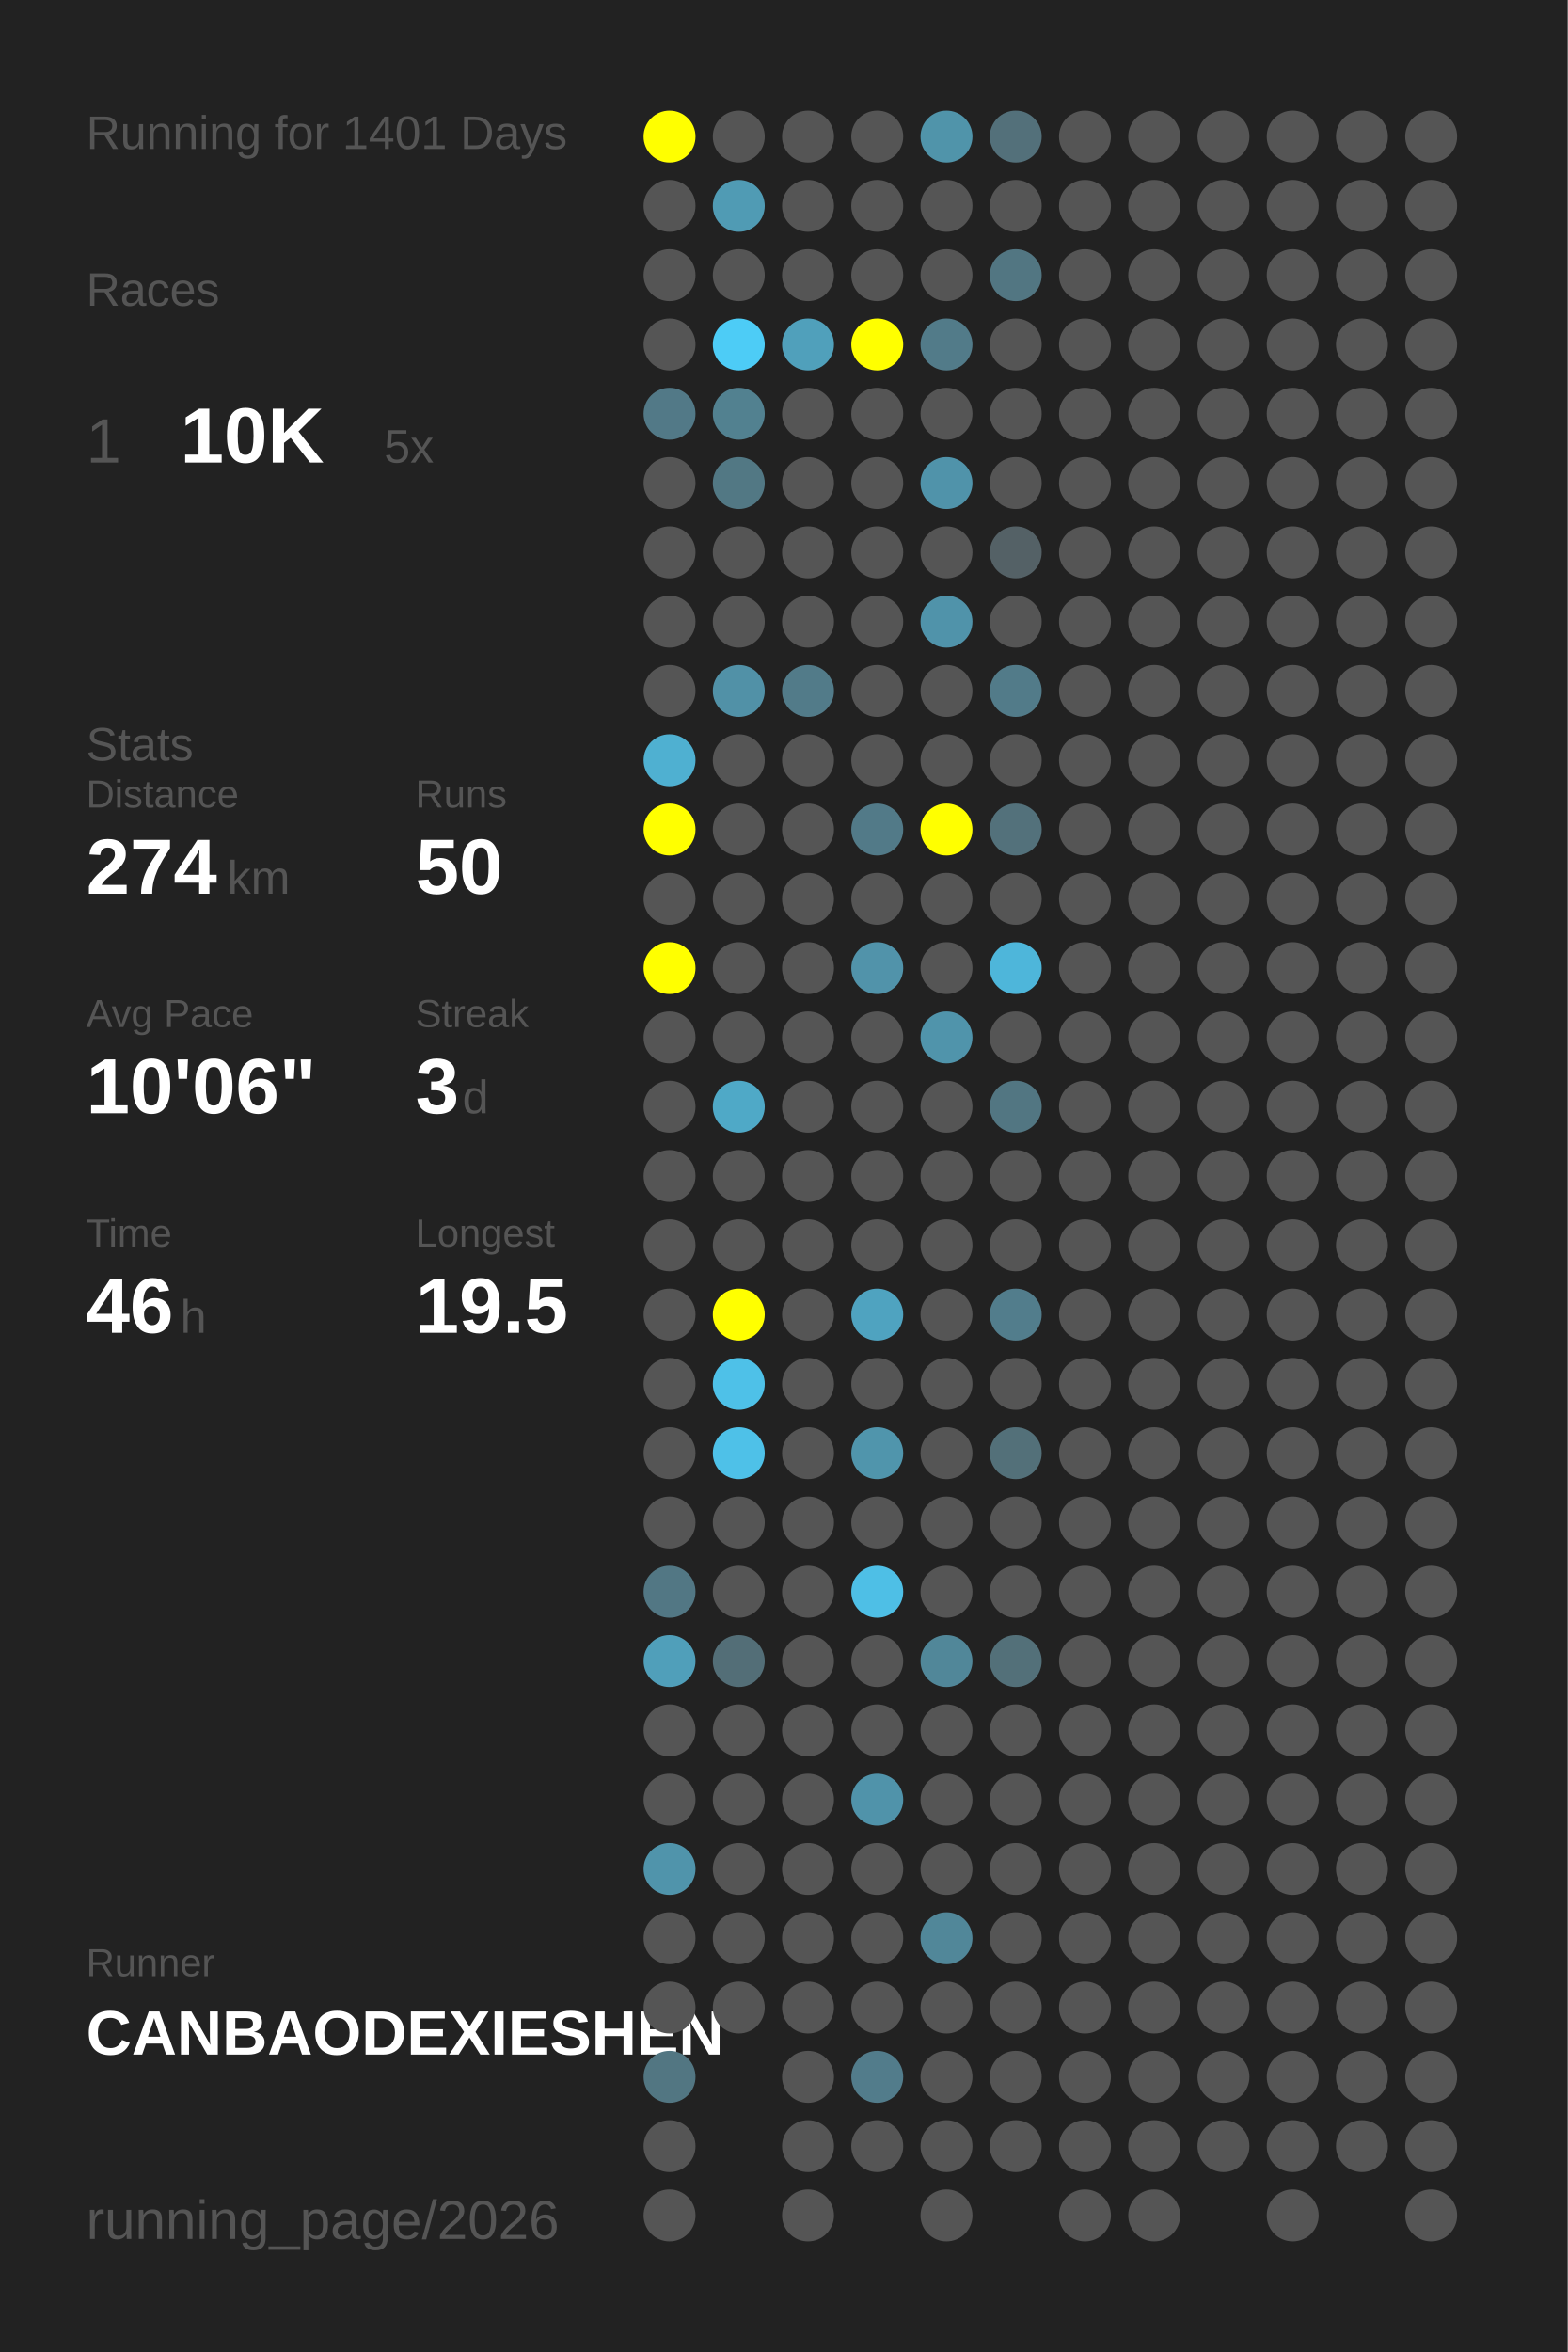
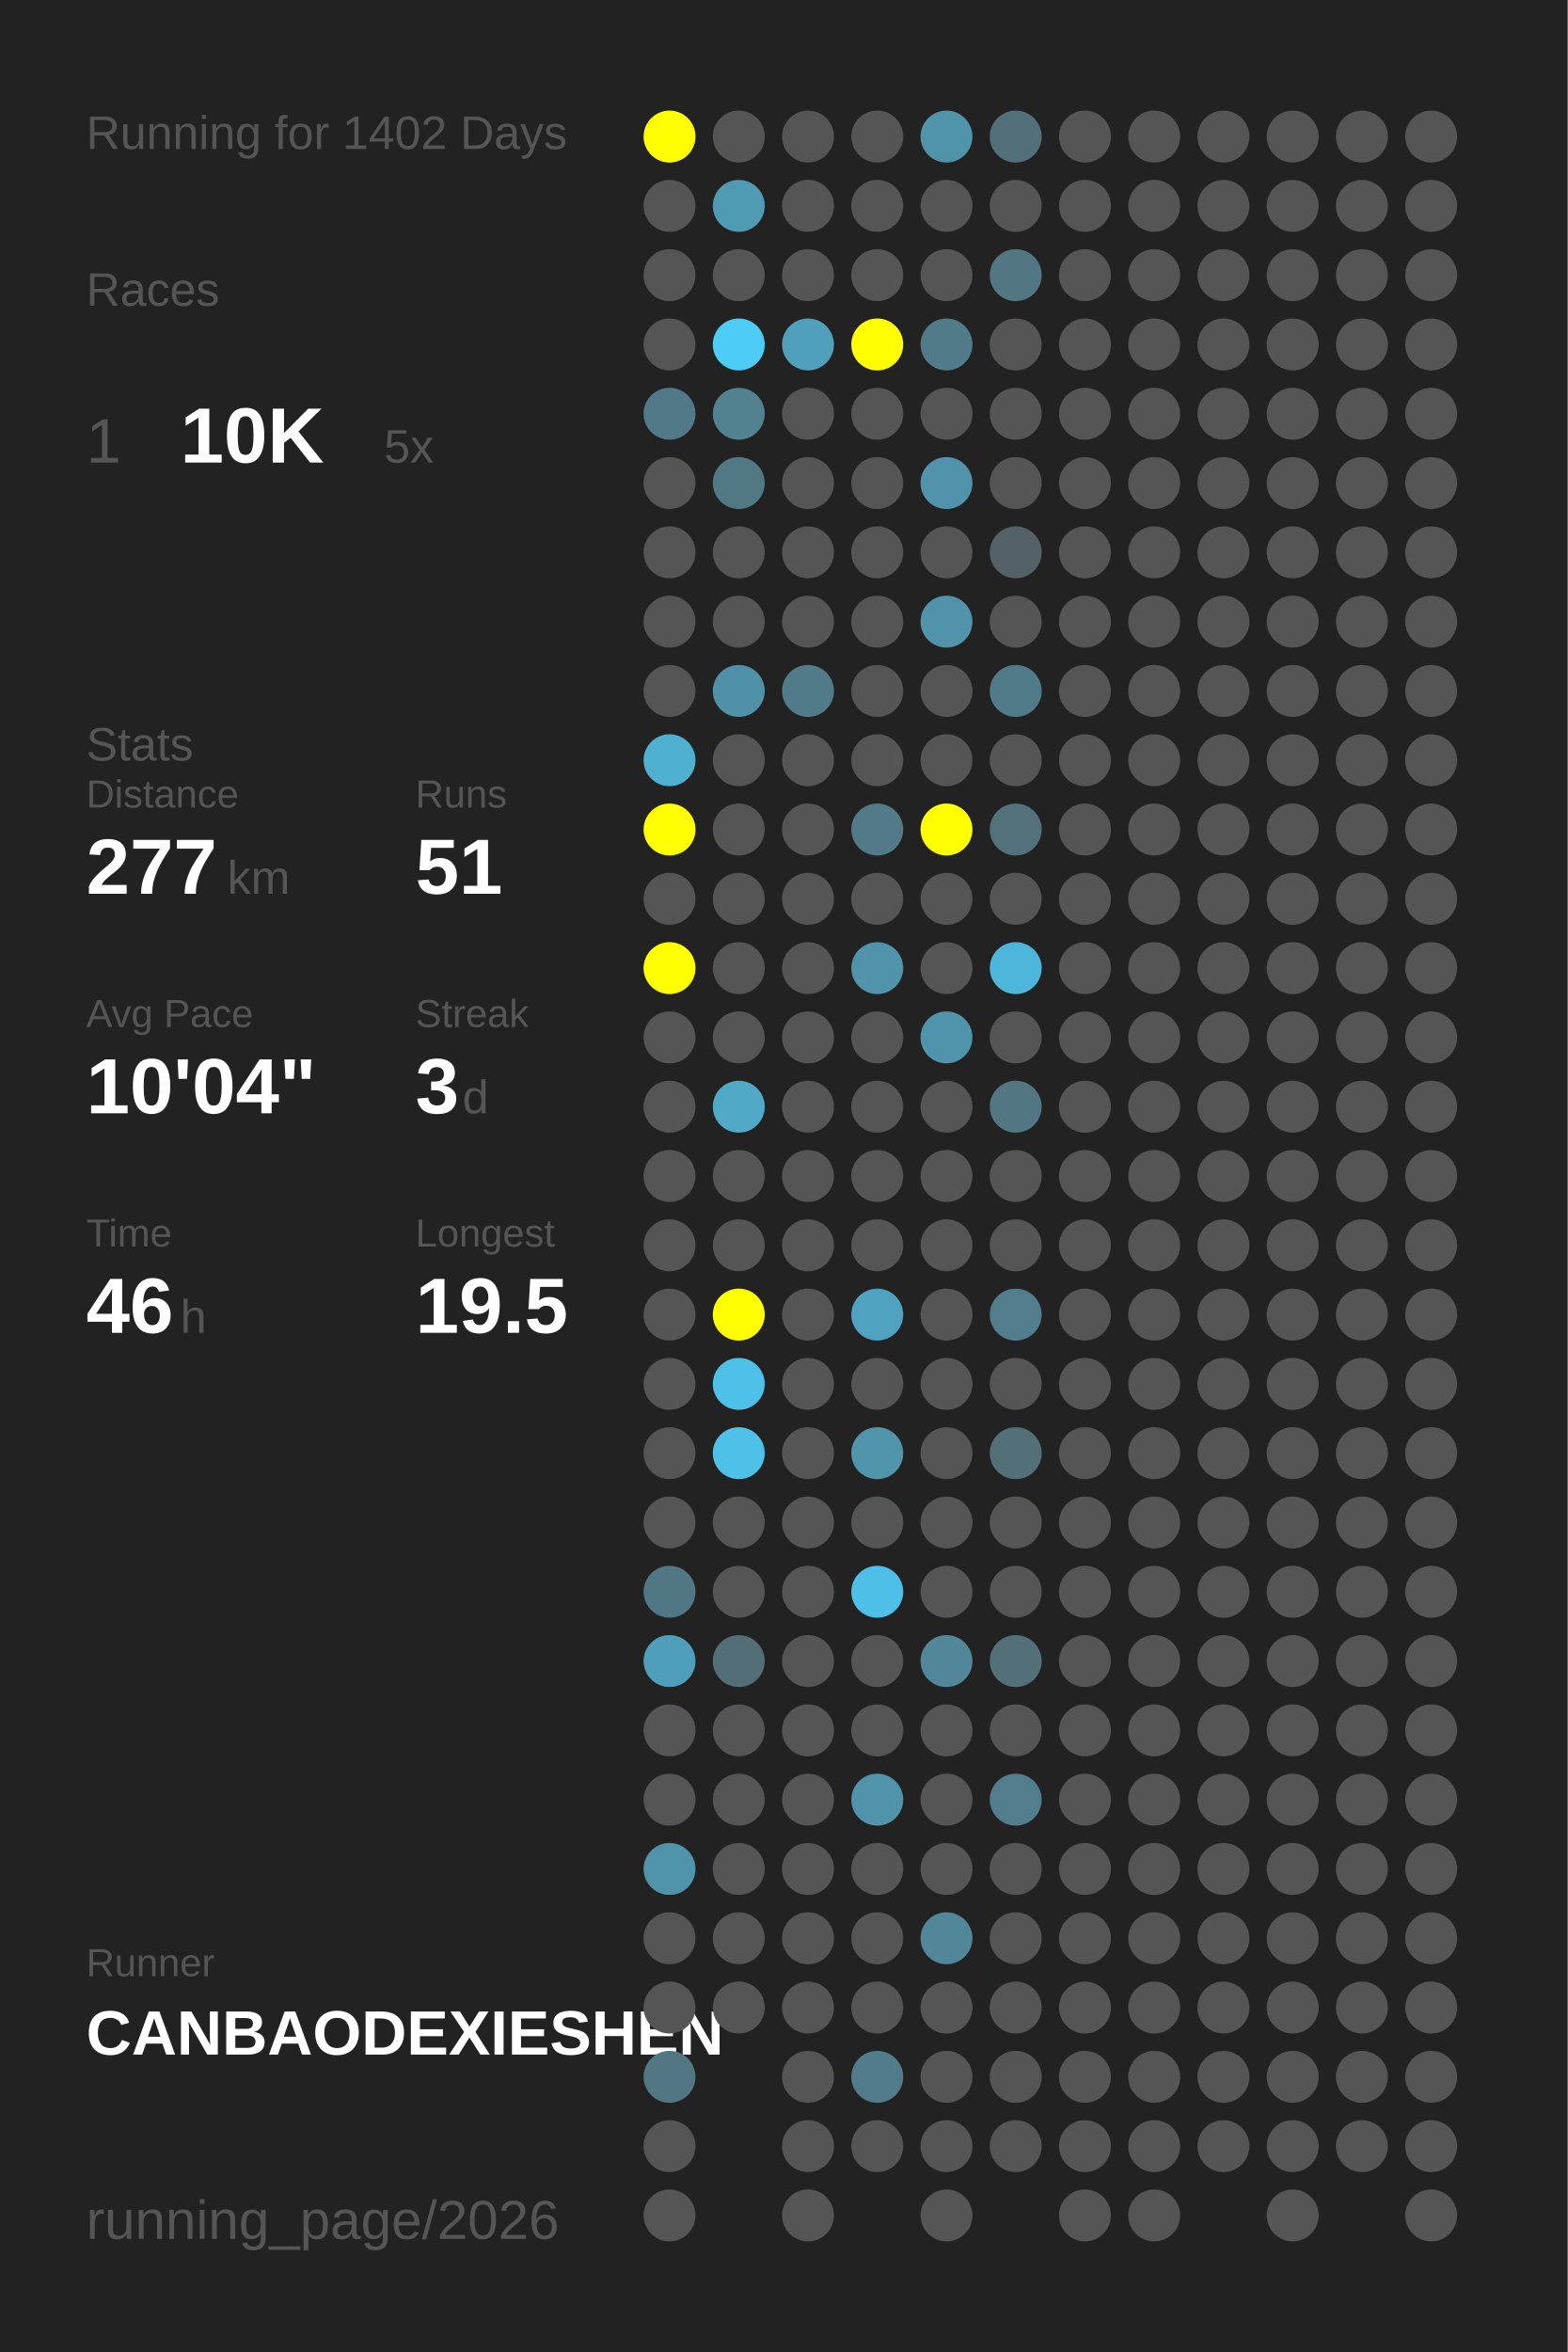
<svg xmlns="http://www.w3.org/2000/svg" baseProfile="full" height="300mm" version="1.1" viewBox="0,0,200,300" width="200mm">
  <defs />
  <rect fill="#222222" height="300" width="200" x="0" y="0" />
-   <text fill="#555555" style="font-size:6px; font-family:Arial;" x="11" y="19">Running for 1401 Days</text>
+   <text fill="#555555" style="font-size:6px; font-family:Arial;" x="11" y="19">Running for 1402 Days</text>
  <text fill="#555555" style="font-size:6px; font-family:Arial;" x="11" y="39">Races</text>
  <text fill="#555555" style="font-size:8px; font-family:Arial;" x="11" y="59">1</text>
  <text fill="#FFFFFF" style="font-size:10px; font-family:Arial; font-weight:bold;" x="23" y="59">10K</text>
  <text fill="#555555" style="font-size:6px; font-family:Arial;" x="49" y="59">5x</text>
  <text fill="#555555" style="font-size:6px; font-family:Arial;" x="11" y="97">Stats</text>
  <text fill="#555555" style="font-size:5px; font-family:Arial;" x="11" y="103">Distance</text>
-   <text fill="#FFFFFF" style="font-size:10px; font-family:Arial; font-weight:bold;" x="11" y="114">274</text>
+   <text fill="#FFFFFF" style="font-size:10px; font-family:Arial; font-weight:bold;" x="11" y="114">277</text>
  <text fill="#555555" style="font-size:6px; font-family:Arial;" x="29" y="114">km</text>
  <text fill="#555555" style="font-size:5px; font-family:Arial;" x="53" y="103">Runs</text>
-   <text fill="#FFFFFF" style="font-size:10px; font-family:Arial; font-weight:bold;" x="53" y="114">50</text>
+   <text fill="#FFFFFF" style="font-size:10px; font-family:Arial; font-weight:bold;" x="53" y="114">51</text>
  <text fill="#555555" style="font-size:5px; font-family:Arial;" x="11" y="131">Avg Pace</text>
-   <text fill="#FFFFFF" style="font-size:10px; font-family:Arial; font-weight:bold;" x="11" y="142">10'06"</text>
+   <text fill="#FFFFFF" style="font-size:10px; font-family:Arial; font-weight:bold;" x="11" y="142">10'04"</text>
  <text fill="#555555" style="font-size:5px; font-family:Arial;" x="53" y="131">Streak</text>
  <text fill="#FFFFFF" style="font-size:10px; font-family:Arial; font-weight:bold;" x="53" y="142">3</text>
  <text fill="#555555" style="font-size:6px; font-family:Arial;" x="59" y="142">d</text>
  <text fill="#555555" style="font-size:5px; font-family:Arial;" x="11" y="159">Time</text>
  <text fill="#FFFFFF" style="font-size:10px; font-family:Arial; font-weight:bold;" x="11" y="170">46</text>
  <text fill="#555555" style="font-size:6px; font-family:Arial;" x="23" y="170">h</text>
  <text fill="#555555" style="font-size:5px; font-family:Arial;" x="53" y="159">Longest</text>
  <text fill="#FFFFFF" style="font-size:10px; font-family:Arial; font-weight:bold;" x="53" y="170">19.5</text>
  <text fill="#555555" style="font-size:5px; font-family:Arial;" x="11" y="252.065">Runner</text>
  <text fill="#FFFFFF" style="font-size:8px; font-family:Arial; font-weight:bold;" x="11" y="262.065">CANBAODEXIESHEN</text>
  <text fill="#555555" style="font-size:7px; font-family:Arial;" x="11" y="285.581">running_page/2026</text>
  <circle cx="85.417" cy="17.419" fill="#FFFF00" r="3.312" />
  <circle cx="85.417" cy="26.258" fill="#555555" r="3.312" />
  <circle cx="85.417" cy="35.097" fill="#555555" r="3.312" />
  <circle cx="85.417" cy="43.935" fill="#555555" r="3.312" />
  <circle cx="85.417" cy="52.774" fill="#527987" r="3.312" />
  <circle cx="85.417" cy="61.613" fill="#555555" r="3.312" />
  <circle cx="85.417" cy="70.452" fill="#555555" r="3.312" />
  <circle cx="85.417" cy="79.29" fill="#555555" r="3.312" />
  <circle cx="85.417" cy="88.129" fill="#555555" r="3.312" />
  <circle cx="85.417" cy="96.968" fill="#4fb0d1" r="3.312" />
  <circle cx="85.417" cy="105.806" fill="#FFFF00" r="3.312" />
  <circle cx="85.417" cy="114.645" fill="#555555" r="3.312" />
  <circle cx="85.417" cy="123.484" fill="#FFFF00" r="3.312" />
  <circle cx="85.417" cy="132.323" fill="#555555" r="3.312" />
  <circle cx="85.417" cy="141.161" fill="#555555" r="3.312" />
  <circle cx="85.417" cy="150" fill="#555555" r="3.312" />
  <circle cx="85.417" cy="158.839" fill="#555555" r="3.312" />
  <circle cx="85.417" cy="167.677" fill="#555555" r="3.312" />
  <circle cx="85.417" cy="176.516" fill="#555555" r="3.312" />
  <circle cx="85.417" cy="185.355" fill="#555555" r="3.312" />
  <circle cx="85.417" cy="194.194" fill="#555555" r="3.312" />
  <circle cx="85.417" cy="203.032" fill="#527784" r="3.312" />
  <circle cx="85.417" cy="211.871" fill="#509fba" r="3.312" />
  <circle cx="85.417" cy="220.71" fill="#555555" r="3.312" />
  <circle cx="85.417" cy="229.548" fill="#555555" r="3.312" />
  <circle cx="85.417" cy="238.387" fill="#5094ab" r="3.312" />
  <circle cx="85.417" cy="247.226" fill="#555555" r="3.312" />
  <circle cx="85.417" cy="256.065" fill="#555555" r="3.312" />
  <circle cx="85.417" cy="264.903" fill="#527682" r="3.312" />
  <circle cx="85.417" cy="273.742" fill="#555555" r="3.312" />
  <circle cx="85.417" cy="282.581" fill="#555555" r="3.312" />
  <circle cx="94.25" cy="17.419" fill="#555555" r="3.312" />
  <circle cx="94.25" cy="26.258" fill="#509bb4" r="3.312" />
  <circle cx="94.25" cy="35.097" fill="#555555" r="3.312" />
  <circle cx="94.25" cy="43.935" fill="#4dccf6" r="3.312" />
  <circle cx="94.25" cy="52.774" fill="#528190" r="3.312" />
  <circle cx="94.25" cy="61.613" fill="#527884" r="3.312" />
  <circle cx="94.25" cy="70.452" fill="#555555" r="3.312" />
  <circle cx="94.25" cy="79.29" fill="#555555" r="3.312" />
  <circle cx="94.25" cy="88.129" fill="#5191a7" r="3.312" />
  <circle cx="94.25" cy="96.968" fill="#555555" r="3.312" />
  <circle cx="94.25" cy="105.806" fill="#555555" r="3.312" />
  <circle cx="94.25" cy="114.645" fill="#555555" r="3.312" />
  <circle cx="94.25" cy="123.484" fill="#555555" r="3.312" />
  <circle cx="94.25" cy="132.323" fill="#555555" r="3.312" />
  <circle cx="94.25" cy="141.161" fill="#4fa9c7" r="3.312" />
  <circle cx="94.25" cy="150" fill="#555555" r="3.312" />
  <circle cx="94.25" cy="158.839" fill="#555555" r="3.312" />
  <circle cx="94.25" cy="167.677" fill="#FFFF00" r="3.312" />
  <circle cx="94.25" cy="176.516" fill="#4ec1e8" r="3.312" />
  <circle cx="94.25" cy="185.355" fill="#4ec1e8" r="3.312" />
  <circle cx="94.25" cy="194.194" fill="#555555" r="3.312" />
  <circle cx="94.25" cy="203.032" fill="#555555" r="3.312" />
  <circle cx="94.25" cy="211.871" fill="#536e77" r="3.312" />
  <circle cx="94.25" cy="220.71" fill="#555555" r="3.312" />
  <circle cx="94.25" cy="229.548" fill="#555555" r="3.312" />
  <circle cx="94.25" cy="238.387" fill="#555555" r="3.312" />
  <circle cx="94.25" cy="247.226" fill="#555555" r="3.312" />
  <circle cx="94.25" cy="256.065" fill="#555555" r="3.312" />
  <circle cx="103.083" cy="17.419" fill="#555555" r="3.312" />
  <circle cx="103.083" cy="26.258" fill="#555555" r="3.312" />
  <circle cx="103.083" cy="35.097" fill="#555555" r="3.312" />
  <circle cx="103.083" cy="43.935" fill="#50a0bb" r="3.312" />
  <circle cx="103.083" cy="52.774" fill="#555555" r="3.312" />
  <circle cx="103.083" cy="61.613" fill="#555555" r="3.312" />
  <circle cx="103.083" cy="70.452" fill="#555555" r="3.312" />
  <circle cx="103.083" cy="79.29" fill="#555555" r="3.312" />
  <circle cx="103.083" cy="88.129" fill="#527b89" r="3.312" />
  <circle cx="103.083" cy="96.968" fill="#555555" r="3.312" />
  <circle cx="103.083" cy="105.806" fill="#555555" r="3.312" />
  <circle cx="103.083" cy="114.645" fill="#555555" r="3.312" />
  <circle cx="103.083" cy="123.484" fill="#555555" r="3.312" />
  <circle cx="103.083" cy="132.323" fill="#555555" r="3.312" />
  <circle cx="103.083" cy="141.161" fill="#555555" r="3.312" />
  <circle cx="103.083" cy="150" fill="#555555" r="3.312" />
  <circle cx="103.083" cy="158.839" fill="#555555" r="3.312" />
  <circle cx="103.083" cy="167.677" fill="#555555" r="3.312" />
  <circle cx="103.083" cy="176.516" fill="#555555" r="3.312" />
  <circle cx="103.083" cy="185.355" fill="#555555" r="3.312" />
  <circle cx="103.083" cy="194.194" fill="#555555" r="3.312" />
  <circle cx="103.083" cy="203.032" fill="#555555" r="3.312" />
  <circle cx="103.083" cy="211.871" fill="#555555" r="3.312" />
  <circle cx="103.083" cy="220.71" fill="#555555" r="3.312" />
  <circle cx="103.083" cy="229.548" fill="#555555" r="3.312" />
  <circle cx="103.083" cy="238.387" fill="#555555" r="3.312" />
  <circle cx="103.083" cy="247.226" fill="#555555" r="3.312" />
  <circle cx="103.083" cy="256.065" fill="#555555" r="3.312" />
  <circle cx="103.083" cy="264.903" fill="#555555" r="3.312" />
  <circle cx="103.083" cy="273.742" fill="#555555" r="3.312" />
  <circle cx="103.083" cy="282.581" fill="#555555" r="3.312" />
  <circle cx="111.917" cy="17.419" fill="#555555" r="3.312" />
  <circle cx="111.917" cy="26.258" fill="#555555" r="3.312" />
  <circle cx="111.917" cy="35.097" fill="#555555" r="3.312" />
  <circle cx="111.917" cy="43.935" fill="#FFFF00" r="3.312" />
  <circle cx="111.917" cy="52.774" fill="#555555" r="3.312" />
  <circle cx="111.917" cy="61.613" fill="#555555" r="3.312" />
  <circle cx="111.917" cy="70.452" fill="#555555" r="3.312" />
  <circle cx="111.917" cy="79.29" fill="#555555" r="3.312" />
  <circle cx="111.917" cy="88.129" fill="#555555" r="3.312" />
  <circle cx="111.917" cy="96.968" fill="#555555" r="3.312" />
  <circle cx="111.917" cy="105.806" fill="#527a88" r="3.312" />
  <circle cx="111.917" cy="114.645" fill="#555555" r="3.312" />
  <circle cx="111.917" cy="123.484" fill="#5193aa" r="3.312" />
  <circle cx="111.917" cy="132.323" fill="#555555" r="3.312" />
  <circle cx="111.917" cy="141.161" fill="#555555" r="3.312" />
  <circle cx="111.917" cy="150" fill="#555555" r="3.312" />
  <circle cx="111.917" cy="158.839" fill="#555555" r="3.312" />
  <circle cx="111.917" cy="167.677" fill="#4fa3c0" r="3.312" />
  <circle cx="111.917" cy="176.516" fill="#555555" r="3.312" />
  <circle cx="111.917" cy="185.355" fill="#5095ac" r="3.312" />
  <circle cx="111.917" cy="194.194" fill="#555555" r="3.312" />
  <circle cx="111.917" cy="203.032" fill="#4ebfe6" r="3.312" />
  <circle cx="111.917" cy="211.871" fill="#555555" r="3.312" />
  <circle cx="111.917" cy="220.71" fill="#555555" r="3.312" />
  <circle cx="111.917" cy="229.548" fill="#5093aa" r="3.312" />
  <circle cx="111.917" cy="238.387" fill="#555555" r="3.312" />
  <circle cx="111.917" cy="247.226" fill="#555555" r="3.312" />
  <circle cx="111.917" cy="256.065" fill="#555555" r="3.312" />
  <circle cx="111.917" cy="264.903" fill="#527c8b" r="3.312" />
  <circle cx="111.917" cy="273.742" fill="#555555" r="3.312" />
  <circle cx="120.75" cy="17.419" fill="#5094aa" r="3.312" />
  <circle cx="120.75" cy="26.258" fill="#555555" r="3.312" />
  <circle cx="120.75" cy="35.097" fill="#555555" r="3.312" />
  <circle cx="120.75" cy="43.935" fill="#527b89" r="3.312" />
  <circle cx="120.75" cy="52.774" fill="#555555" r="3.312" />
  <circle cx="120.75" cy="61.613" fill="#5093aa" r="3.312" />
  <circle cx="120.75" cy="70.452" fill="#555555" r="3.312" />
  <circle cx="120.75" cy="79.29" fill="#5093aa" r="3.312" />
  <circle cx="120.75" cy="88.129" fill="#555555" r="3.312" />
  <circle cx="120.75" cy="96.968" fill="#555555" r="3.312" />
  <circle cx="120.75" cy="105.806" fill="#FFFF00" r="3.312" />
  <circle cx="120.75" cy="114.645" fill="#555555" r="3.312" />
  <circle cx="120.75" cy="123.484" fill="#555555" r="3.312" />
  <circle cx="120.75" cy="132.323" fill="#5094ab" r="3.312" />
  <circle cx="120.75" cy="141.161" fill="#555555" r="3.312" />
  <circle cx="120.75" cy="150" fill="#555555" r="3.312" />
  <circle cx="120.75" cy="158.839" fill="#555555" r="3.312" />
  <circle cx="120.75" cy="167.677" fill="#555555" r="3.312" />
  <circle cx="120.75" cy="176.516" fill="#555555" r="3.312" />
  <circle cx="120.75" cy="185.355" fill="#555555" r="3.312" />
  <circle cx="120.75" cy="194.194" fill="#555555" r="3.312" />
  <circle cx="120.75" cy="203.032" fill="#555555" r="3.312" />
  <circle cx="120.75" cy="211.871" fill="#518799" r="3.312" />
  <circle cx="120.75" cy="220.71" fill="#555555" r="3.312" />
  <circle cx="120.75" cy="229.548" fill="#555555" r="3.312" />
  <circle cx="120.75" cy="238.387" fill="#555555" r="3.312" />
  <circle cx="120.75" cy="247.226" fill="#518799" r="3.312" />
  <circle cx="120.75" cy="256.065" fill="#555555" r="3.312" />
  <circle cx="120.75" cy="264.903" fill="#555555" r="3.312" />
  <circle cx="120.75" cy="273.742" fill="#555555" r="3.312" />
  <circle cx="120.75" cy="282.581" fill="#555555" r="3.312" />
  <circle cx="129.583" cy="17.419" fill="#53707a" r="3.312" />
  <circle cx="129.583" cy="26.258" fill="#555555" r="3.312" />
  <circle cx="129.583" cy="35.097" fill="#527682" r="3.312" />
  <circle cx="129.583" cy="43.935" fill="#555555" r="3.312" />
  <circle cx="129.583" cy="52.774" fill="#555555" r="3.312" />
  <circle cx="129.583" cy="61.613" fill="#555555" r="3.312" />
  <circle cx="129.583" cy="70.452" fill="#546166" r="3.312" />
  <circle cx="129.583" cy="79.29" fill="#555555" r="3.312" />
  <circle cx="129.583" cy="88.129" fill="#527b89" r="3.312" />
  <circle cx="129.583" cy="96.968" fill="#555555" r="3.312" />
  <circle cx="129.583" cy="105.806" fill="#53717b" r="3.312" />
  <circle cx="129.583" cy="114.645" fill="#555555" r="3.312" />
  <circle cx="129.583" cy="123.484" fill="#4eb6da" r="3.312" />
  <circle cx="129.583" cy="132.323" fill="#555555" r="3.312" />
  <circle cx="129.583" cy="141.161" fill="#527682" r="3.312" />
  <circle cx="129.583" cy="150" fill="#555555" r="3.312" />
  <circle cx="129.583" cy="158.839" fill="#555555" r="3.312" />
  <circle cx="129.583" cy="167.677" fill="#527d8c" r="3.312" />
  <circle cx="129.583" cy="176.516" fill="#555555" r="3.312" />
  <circle cx="129.583" cy="185.355" fill="#537079" r="3.312" />
  <circle cx="129.583" cy="194.194" fill="#555555" r="3.312" />
  <circle cx="129.583" cy="203.032" fill="#555555" r="3.312" />
  <circle cx="129.583" cy="211.871" fill="#537079" r="3.312" />
  <circle cx="129.583" cy="220.71" fill="#555555" r="3.312" />
-   <circle cx="129.583" cy="229.548" fill="#555555" r="3.312" />
+   <circle cx="129.583" cy="229.548" fill="#527d8c" r="3.312" />
  <circle cx="129.583" cy="238.387" fill="#555555" r="3.312" />
  <circle cx="129.583" cy="247.226" fill="#555555" r="3.312" />
  <circle cx="129.583" cy="256.065" fill="#555555" r="3.312" />
  <circle cx="129.583" cy="264.903" fill="#555555" r="3.312" />
  <circle cx="129.583" cy="273.742" fill="#555555" r="3.312" />
  <circle cx="138.417" cy="17.419" fill="#555555" r="3.312" />
  <circle cx="138.417" cy="26.258" fill="#555555" r="3.312" />
  <circle cx="138.417" cy="35.097" fill="#555555" r="3.312" />
  <circle cx="138.417" cy="43.935" fill="#555555" r="3.312" />
  <circle cx="138.417" cy="52.774" fill="#555555" r="3.312" />
  <circle cx="138.417" cy="61.613" fill="#555555" r="3.312" />
  <circle cx="138.417" cy="70.452" fill="#555555" r="3.312" />
  <circle cx="138.417" cy="79.29" fill="#555555" r="3.312" />
  <circle cx="138.417" cy="88.129" fill="#555555" r="3.312" />
  <circle cx="138.417" cy="96.968" fill="#555555" r="3.312" />
  <circle cx="138.417" cy="105.806" fill="#555555" r="3.312" />
  <circle cx="138.417" cy="114.645" fill="#555555" r="3.312" />
  <circle cx="138.417" cy="123.484" fill="#555555" r="3.312" />
  <circle cx="138.417" cy="132.323" fill="#555555" r="3.312" />
  <circle cx="138.417" cy="141.161" fill="#555555" r="3.312" />
  <circle cx="138.417" cy="150" fill="#555555" r="3.312" />
  <circle cx="138.417" cy="158.839" fill="#555555" r="3.312" />
  <circle cx="138.417" cy="167.677" fill="#555555" r="3.312" />
  <circle cx="138.417" cy="176.516" fill="#555555" r="3.312" />
  <circle cx="138.417" cy="185.355" fill="#555555" r="3.312" />
  <circle cx="138.417" cy="194.194" fill="#555555" r="3.312" />
  <circle cx="138.417" cy="203.032" fill="#555555" r="3.312" />
  <circle cx="138.417" cy="211.871" fill="#555555" r="3.312" />
  <circle cx="138.417" cy="220.71" fill="#555555" r="3.312" />
  <circle cx="138.417" cy="229.548" fill="#555555" r="3.312" />
  <circle cx="138.417" cy="238.387" fill="#555555" r="3.312" />
  <circle cx="138.417" cy="247.226" fill="#555555" r="3.312" />
  <circle cx="138.417" cy="256.065" fill="#555555" r="3.312" />
  <circle cx="138.417" cy="264.903" fill="#555555" r="3.312" />
  <circle cx="138.417" cy="273.742" fill="#555555" r="3.312" />
  <circle cx="138.417" cy="282.581" fill="#555555" r="3.312" />
  <circle cx="147.25" cy="17.419" fill="#555555" r="3.312" />
  <circle cx="147.25" cy="26.258" fill="#555555" r="3.312" />
  <circle cx="147.25" cy="35.097" fill="#555555" r="3.312" />
  <circle cx="147.25" cy="43.935" fill="#555555" r="3.312" />
  <circle cx="147.25" cy="52.774" fill="#555555" r="3.312" />
  <circle cx="147.25" cy="61.613" fill="#555555" r="3.312" />
  <circle cx="147.25" cy="70.452" fill="#555555" r="3.312" />
  <circle cx="147.25" cy="79.29" fill="#555555" r="3.312" />
  <circle cx="147.25" cy="88.129" fill="#555555" r="3.312" />
  <circle cx="147.25" cy="96.968" fill="#555555" r="3.312" />
  <circle cx="147.25" cy="105.806" fill="#555555" r="3.312" />
  <circle cx="147.25" cy="114.645" fill="#555555" r="3.312" />
  <circle cx="147.25" cy="123.484" fill="#555555" r="3.312" />
  <circle cx="147.25" cy="132.323" fill="#555555" r="3.312" />
  <circle cx="147.25" cy="141.161" fill="#555555" r="3.312" />
  <circle cx="147.25" cy="150" fill="#555555" r="3.312" />
  <circle cx="147.25" cy="158.839" fill="#555555" r="3.312" />
  <circle cx="147.25" cy="167.677" fill="#555555" r="3.312" />
  <circle cx="147.25" cy="176.516" fill="#555555" r="3.312" />
  <circle cx="147.25" cy="185.355" fill="#555555" r="3.312" />
  <circle cx="147.25" cy="194.194" fill="#555555" r="3.312" />
  <circle cx="147.25" cy="203.032" fill="#555555" r="3.312" />
  <circle cx="147.25" cy="211.871" fill="#555555" r="3.312" />
  <circle cx="147.25" cy="220.71" fill="#555555" r="3.312" />
  <circle cx="147.25" cy="229.548" fill="#555555" r="3.312" />
  <circle cx="147.25" cy="238.387" fill="#555555" r="3.312" />
  <circle cx="147.25" cy="247.226" fill="#555555" r="3.312" />
  <circle cx="147.25" cy="256.065" fill="#555555" r="3.312" />
  <circle cx="147.25" cy="264.903" fill="#555555" r="3.312" />
  <circle cx="147.25" cy="273.742" fill="#555555" r="3.312" />
  <circle cx="147.25" cy="282.581" fill="#555555" r="3.312" />
  <circle cx="156.083" cy="17.419" fill="#555555" r="3.312" />
  <circle cx="156.083" cy="26.258" fill="#555555" r="3.312" />
  <circle cx="156.083" cy="35.097" fill="#555555" r="3.312" />
  <circle cx="156.083" cy="43.935" fill="#555555" r="3.312" />
  <circle cx="156.083" cy="52.774" fill="#555555" r="3.312" />
  <circle cx="156.083" cy="61.613" fill="#555555" r="3.312" />
  <circle cx="156.083" cy="70.452" fill="#555555" r="3.312" />
  <circle cx="156.083" cy="79.29" fill="#555555" r="3.312" />
  <circle cx="156.083" cy="88.129" fill="#555555" r="3.312" />
  <circle cx="156.083" cy="96.968" fill="#555555" r="3.312" />
  <circle cx="156.083" cy="105.806" fill="#555555" r="3.312" />
  <circle cx="156.083" cy="114.645" fill="#555555" r="3.312" />
  <circle cx="156.083" cy="123.484" fill="#555555" r="3.312" />
  <circle cx="156.083" cy="132.323" fill="#555555" r="3.312" />
  <circle cx="156.083" cy="141.161" fill="#555555" r="3.312" />
  <circle cx="156.083" cy="150" fill="#555555" r="3.312" />
  <circle cx="156.083" cy="158.839" fill="#555555" r="3.312" />
  <circle cx="156.083" cy="167.677" fill="#555555" r="3.312" />
  <circle cx="156.083" cy="176.516" fill="#555555" r="3.312" />
  <circle cx="156.083" cy="185.355" fill="#555555" r="3.312" />
  <circle cx="156.083" cy="194.194" fill="#555555" r="3.312" />
  <circle cx="156.083" cy="203.032" fill="#555555" r="3.312" />
  <circle cx="156.083" cy="211.871" fill="#555555" r="3.312" />
  <circle cx="156.083" cy="220.71" fill="#555555" r="3.312" />
  <circle cx="156.083" cy="229.548" fill="#555555" r="3.312" />
  <circle cx="156.083" cy="238.387" fill="#555555" r="3.312" />
  <circle cx="156.083" cy="247.226" fill="#555555" r="3.312" />
  <circle cx="156.083" cy="256.065" fill="#555555" r="3.312" />
  <circle cx="156.083" cy="264.903" fill="#555555" r="3.312" />
  <circle cx="156.083" cy="273.742" fill="#555555" r="3.312" />
  <circle cx="164.917" cy="17.419" fill="#555555" r="3.312" />
  <circle cx="164.917" cy="26.258" fill="#555555" r="3.312" />
  <circle cx="164.917" cy="35.097" fill="#555555" r="3.312" />
  <circle cx="164.917" cy="43.935" fill="#555555" r="3.312" />
  <circle cx="164.917" cy="52.774" fill="#555555" r="3.312" />
  <circle cx="164.917" cy="61.613" fill="#555555" r="3.312" />
  <circle cx="164.917" cy="70.452" fill="#555555" r="3.312" />
  <circle cx="164.917" cy="79.29" fill="#555555" r="3.312" />
  <circle cx="164.917" cy="88.129" fill="#555555" r="3.312" />
  <circle cx="164.917" cy="96.968" fill="#555555" r="3.312" />
  <circle cx="164.917" cy="105.806" fill="#555555" r="3.312" />
  <circle cx="164.917" cy="114.645" fill="#555555" r="3.312" />
  <circle cx="164.917" cy="123.484" fill="#555555" r="3.312" />
  <circle cx="164.917" cy="132.323" fill="#555555" r="3.312" />
  <circle cx="164.917" cy="141.161" fill="#555555" r="3.312" />
  <circle cx="164.917" cy="150" fill="#555555" r="3.312" />
  <circle cx="164.917" cy="158.839" fill="#555555" r="3.312" />
  <circle cx="164.917" cy="167.677" fill="#555555" r="3.312" />
  <circle cx="164.917" cy="176.516" fill="#555555" r="3.312" />
  <circle cx="164.917" cy="185.355" fill="#555555" r="3.312" />
  <circle cx="164.917" cy="194.194" fill="#555555" r="3.312" />
  <circle cx="164.917" cy="203.032" fill="#555555" r="3.312" />
  <circle cx="164.917" cy="211.871" fill="#555555" r="3.312" />
  <circle cx="164.917" cy="220.71" fill="#555555" r="3.312" />
  <circle cx="164.917" cy="229.548" fill="#555555" r="3.312" />
  <circle cx="164.917" cy="238.387" fill="#555555" r="3.312" />
  <circle cx="164.917" cy="247.226" fill="#555555" r="3.312" />
  <circle cx="164.917" cy="256.065" fill="#555555" r="3.312" />
  <circle cx="164.917" cy="264.903" fill="#555555" r="3.312" />
  <circle cx="164.917" cy="273.742" fill="#555555" r="3.312" />
  <circle cx="164.917" cy="282.581" fill="#555555" r="3.312" />
  <circle cx="173.75" cy="17.419" fill="#555555" r="3.312" />
  <circle cx="173.75" cy="26.258" fill="#555555" r="3.312" />
  <circle cx="173.75" cy="35.097" fill="#555555" r="3.312" />
  <circle cx="173.75" cy="43.935" fill="#555555" r="3.312" />
  <circle cx="173.75" cy="52.774" fill="#555555" r="3.312" />
  <circle cx="173.75" cy="61.613" fill="#555555" r="3.312" />
  <circle cx="173.75" cy="70.452" fill="#555555" r="3.312" />
  <circle cx="173.75" cy="79.29" fill="#555555" r="3.312" />
  <circle cx="173.75" cy="88.129" fill="#555555" r="3.312" />
  <circle cx="173.75" cy="96.968" fill="#555555" r="3.312" />
  <circle cx="173.75" cy="105.806" fill="#555555" r="3.312" />
  <circle cx="173.75" cy="114.645" fill="#555555" r="3.312" />
  <circle cx="173.75" cy="123.484" fill="#555555" r="3.312" />
  <circle cx="173.75" cy="132.323" fill="#555555" r="3.312" />
  <circle cx="173.75" cy="141.161" fill="#555555" r="3.312" />
  <circle cx="173.75" cy="150" fill="#555555" r="3.312" />
  <circle cx="173.75" cy="158.839" fill="#555555" r="3.312" />
  <circle cx="173.75" cy="167.677" fill="#555555" r="3.312" />
  <circle cx="173.75" cy="176.516" fill="#555555" r="3.312" />
  <circle cx="173.75" cy="185.355" fill="#555555" r="3.312" />
  <circle cx="173.75" cy="194.194" fill="#555555" r="3.312" />
  <circle cx="173.75" cy="203.032" fill="#555555" r="3.312" />
  <circle cx="173.75" cy="211.871" fill="#555555" r="3.312" />
  <circle cx="173.75" cy="220.71" fill="#555555" r="3.312" />
  <circle cx="173.75" cy="229.548" fill="#555555" r="3.312" />
  <circle cx="173.75" cy="238.387" fill="#555555" r="3.312" />
  <circle cx="173.75" cy="247.226" fill="#555555" r="3.312" />
  <circle cx="173.75" cy="256.065" fill="#555555" r="3.312" />
  <circle cx="173.75" cy="264.903" fill="#555555" r="3.312" />
  <circle cx="173.75" cy="273.742" fill="#555555" r="3.312" />
  <circle cx="182.583" cy="17.419" fill="#555555" r="3.312" />
  <circle cx="182.583" cy="26.258" fill="#555555" r="3.312" />
  <circle cx="182.583" cy="35.097" fill="#555555" r="3.312" />
  <circle cx="182.583" cy="43.935" fill="#555555" r="3.312" />
  <circle cx="182.583" cy="52.774" fill="#555555" r="3.312" />
  <circle cx="182.583" cy="61.613" fill="#555555" r="3.312" />
  <circle cx="182.583" cy="70.452" fill="#555555" r="3.312" />
  <circle cx="182.583" cy="79.29" fill="#555555" r="3.312" />
  <circle cx="182.583" cy="88.129" fill="#555555" r="3.312" />
  <circle cx="182.583" cy="96.968" fill="#555555" r="3.312" />
  <circle cx="182.583" cy="105.806" fill="#555555" r="3.312" />
  <circle cx="182.583" cy="114.645" fill="#555555" r="3.312" />
  <circle cx="182.583" cy="123.484" fill="#555555" r="3.312" />
  <circle cx="182.583" cy="132.323" fill="#555555" r="3.312" />
  <circle cx="182.583" cy="141.161" fill="#555555" r="3.312" />
  <circle cx="182.583" cy="150" fill="#555555" r="3.312" />
  <circle cx="182.583" cy="158.839" fill="#555555" r="3.312" />
  <circle cx="182.583" cy="167.677" fill="#555555" r="3.312" />
  <circle cx="182.583" cy="176.516" fill="#555555" r="3.312" />
  <circle cx="182.583" cy="185.355" fill="#555555" r="3.312" />
  <circle cx="182.583" cy="194.194" fill="#555555" r="3.312" />
  <circle cx="182.583" cy="203.032" fill="#555555" r="3.312" />
  <circle cx="182.583" cy="211.871" fill="#555555" r="3.312" />
  <circle cx="182.583" cy="220.71" fill="#555555" r="3.312" />
  <circle cx="182.583" cy="229.548" fill="#555555" r="3.312" />
  <circle cx="182.583" cy="238.387" fill="#555555" r="3.312" />
  <circle cx="182.583" cy="247.226" fill="#555555" r="3.312" />
  <circle cx="182.583" cy="256.065" fill="#555555" r="3.312" />
  <circle cx="182.583" cy="264.903" fill="#555555" r="3.312" />
  <circle cx="182.583" cy="273.742" fill="#555555" r="3.312" />
  <circle cx="182.583" cy="282.581" fill="#555555" r="3.312" />
</svg>
